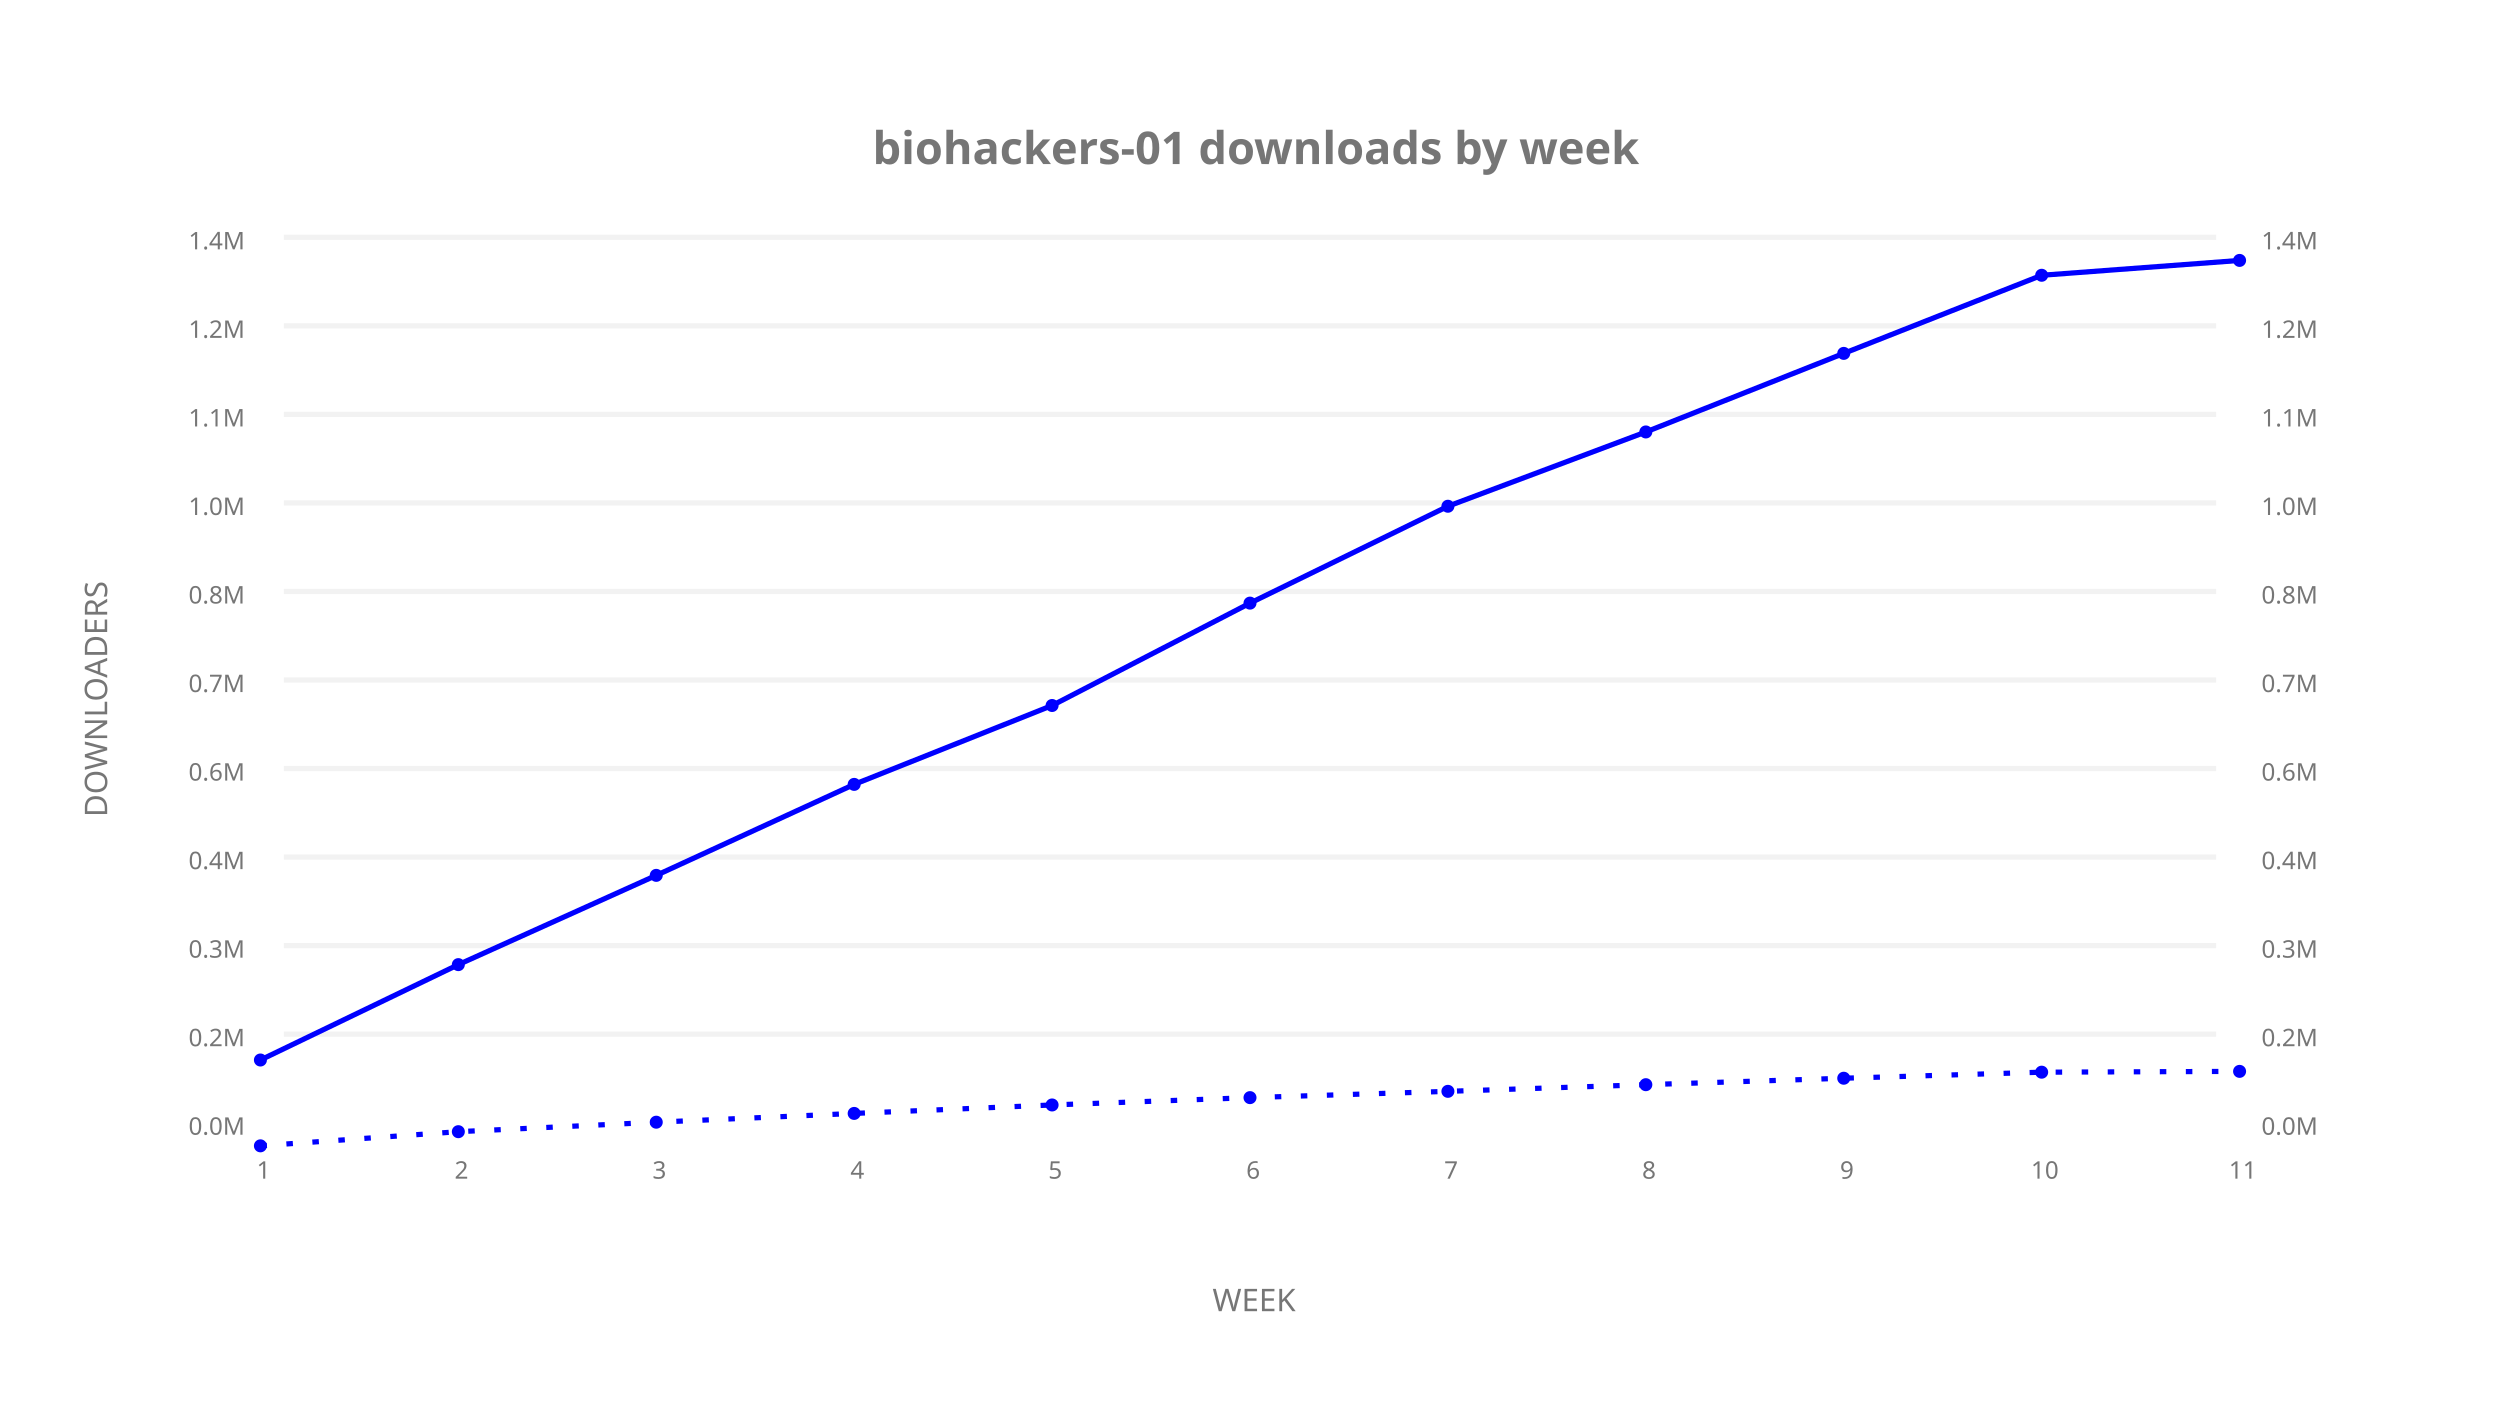
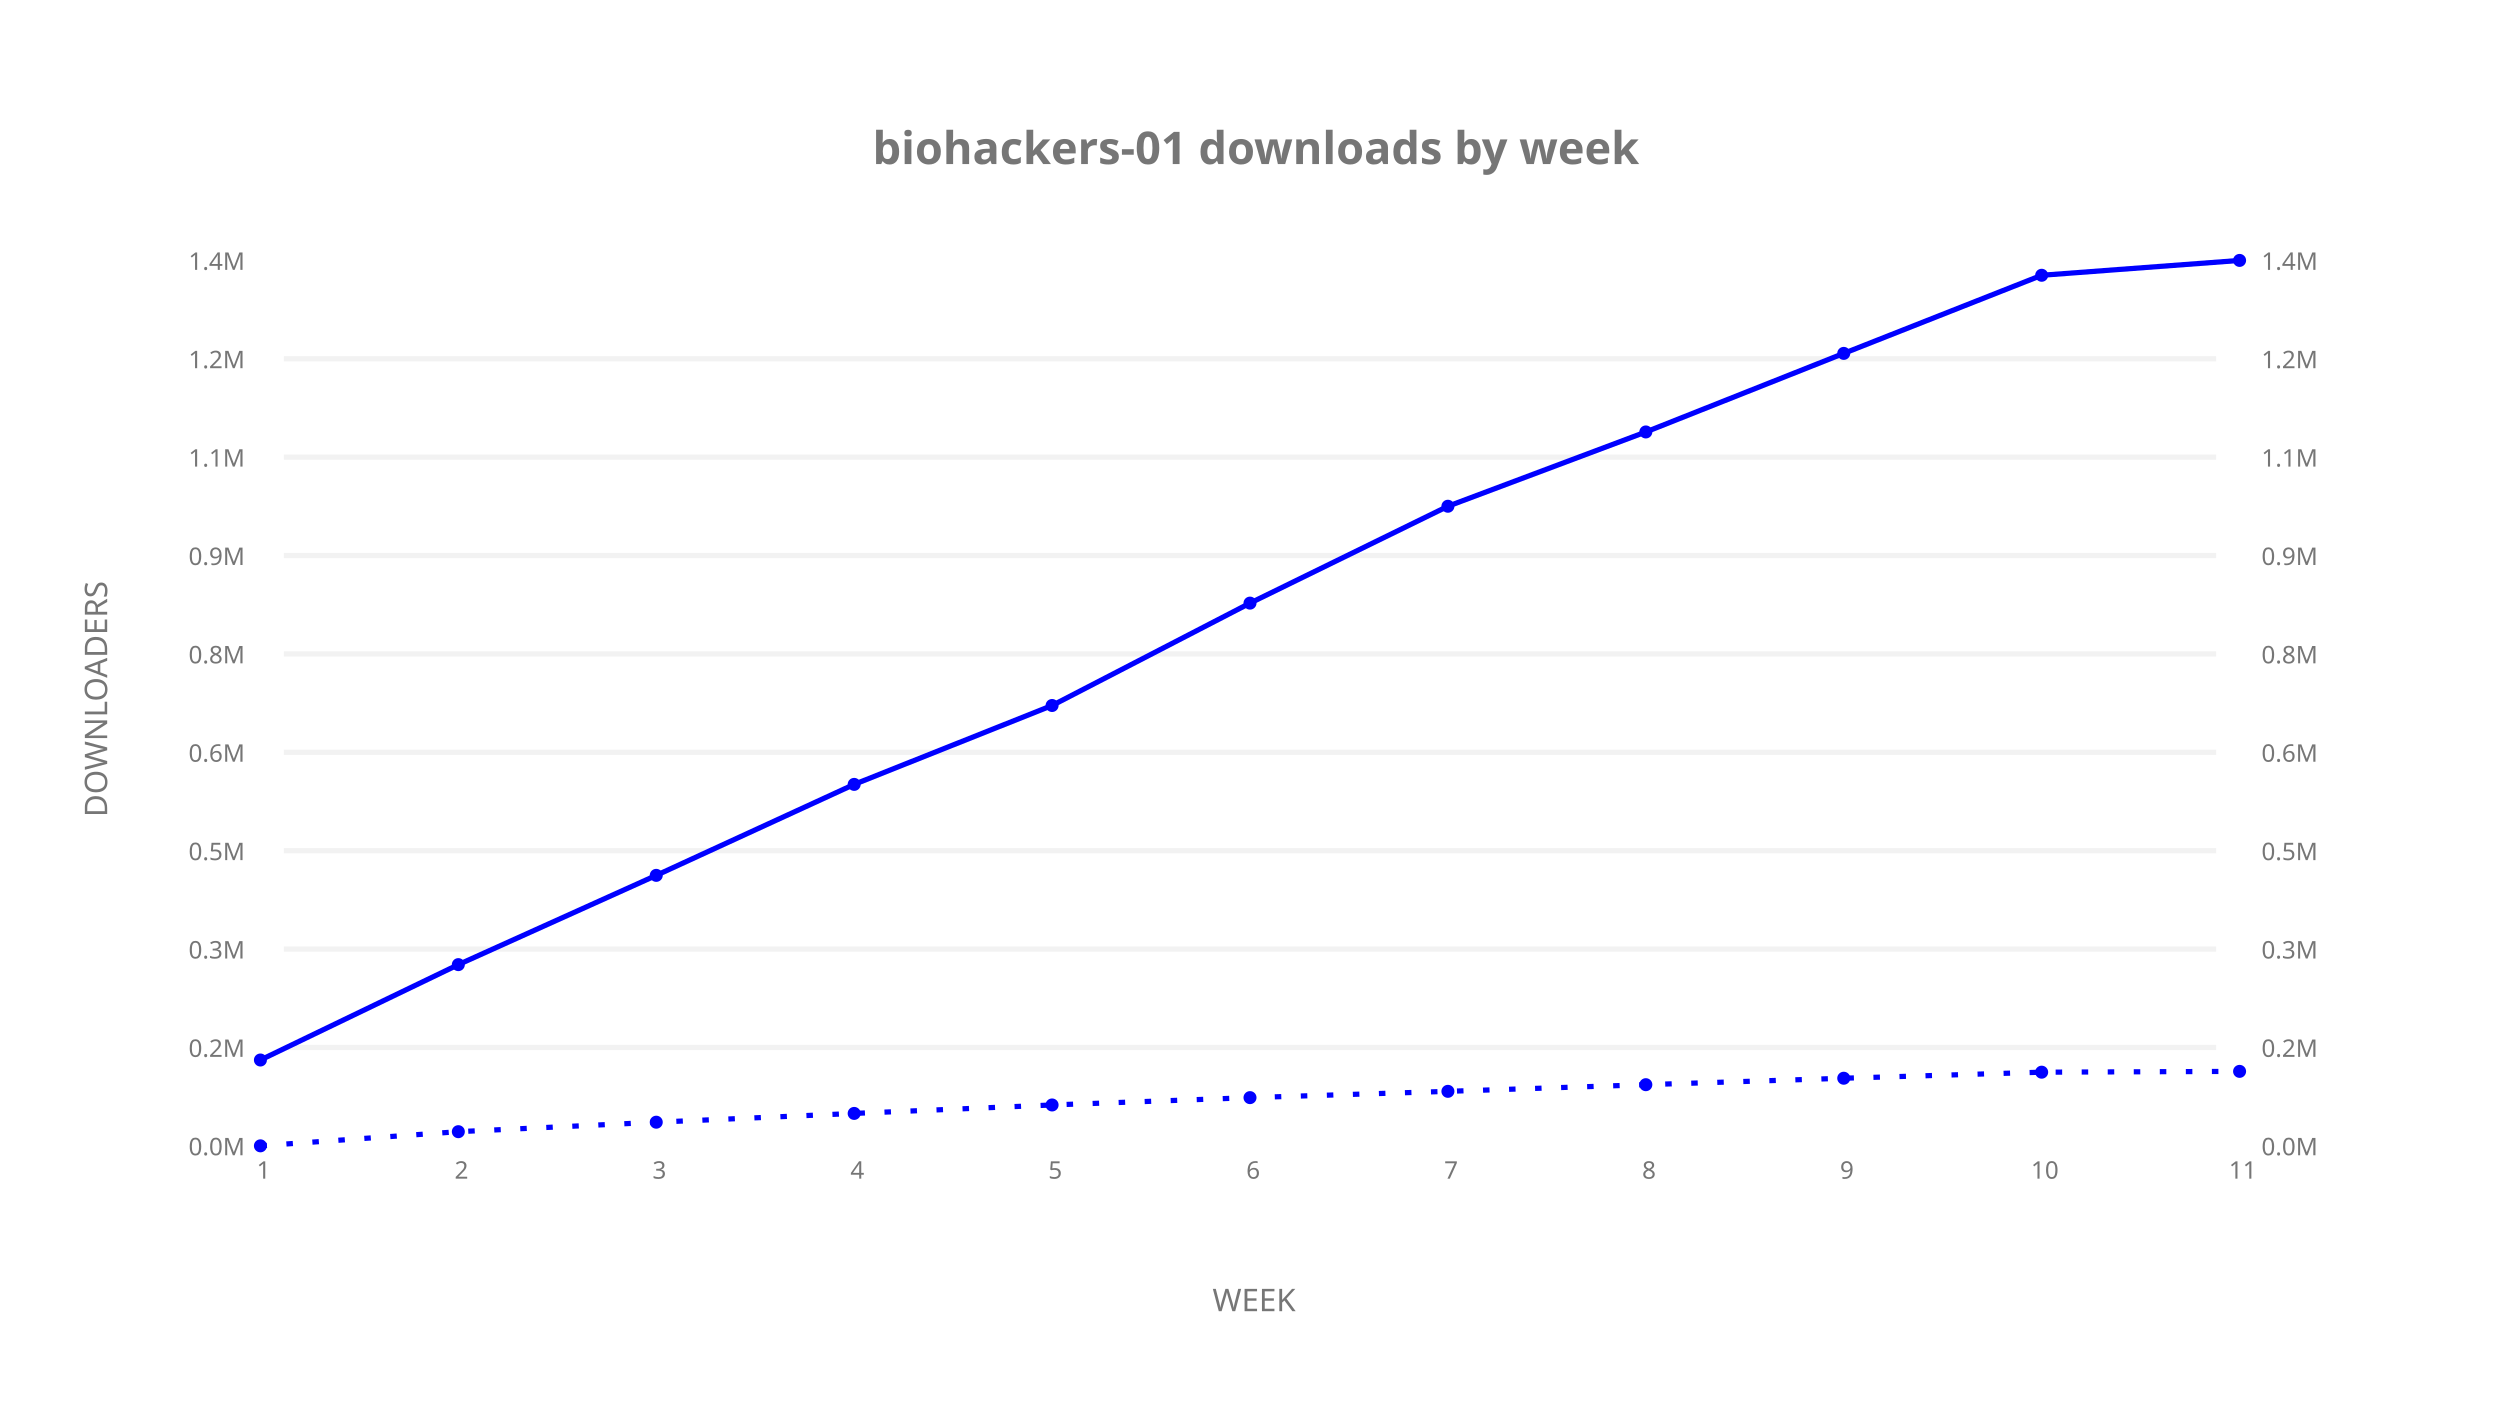
<svg xmlns="http://www.w3.org/2000/svg" xml:space="preserve" id="biohackers-01-downloads-by-week-biohackers-01-week" x="0px" y="0px" width="1920px" height="1080px" viewBox="0 0 1920 1080" enable-background="new 0 0 1920 1080" role="img">
  <g id="annotations">
    <text x="960" y="126" font-family="Atkinson Hyperlegible" font-size="26pt" text-anchor="middle" text-align="center" font-weight="600" font-style="normal" style="fill:rgb(118,118,118); fill-opacity:1; stroke:rgb(118,118,118); stroke-opacity:0; stroke-width:0.5"> biohackers-01 downloads by week</text>
    <g id="axes-lines">
      <text x="960" y="1007" font-family="Atkinson Hyperlegible" font-size="18pt" text-anchor="middle" text-align="center" font-weight="500" font-style="normal" style="fill:rgb(118,118,118); fill-opacity:1; stroke:rgb(118,118,118); stroke-opacity:0; stroke-width:0.5"> WEEK</text>
      <text x="73" y="540" font-family="Atkinson Hyperlegible" font-size="18pt" text-anchor="middle" text-align="center" dominant-baseline="central" font-weight="500" font-style="normal" style="fill:rgb(118,118,118); fill-opacity:1; stroke:rgb(118,118,118); stroke-opacity:0; stroke-width:0.5" transform="rotate(-90,73,540)"> DOWNLOADERS</text>
    </g>
    <g id="tic-y-label-lines">
-       <line x1="218" y1="794.254" x2="1702" y2="794.254" style="fill:rgb(0,0,255); fill-opacity:0; stroke:rgb(242,242,242); stroke-opacity:1; stroke-width:4" />
-       <line x1="218" y1="726.254" x2="1702" y2="726.254" style="fill:rgb(0,0,255); fill-opacity:0; stroke:rgb(242,242,242); stroke-opacity:1; stroke-width:4" />
-       <line x1="218" y1="658.254" x2="1702" y2="658.254" style="fill:rgb(0,0,255); fill-opacity:0; stroke:rgb(242,242,242); stroke-opacity:1; stroke-width:4" />
-       <line x1="218" y1="590.254" x2="1702" y2="590.254" style="fill:rgb(0,0,255); fill-opacity:0; stroke:rgb(242,242,242); stroke-opacity:1; stroke-width:4" />
-       <line x1="218" y1="522.254" x2="1702" y2="522.254" style="fill:rgb(0,0,255); fill-opacity:0; stroke:rgb(242,242,242); stroke-opacity:1; stroke-width:4" />
-       <line x1="218" y1="454.254" x2="1702" y2="454.254" style="fill:rgb(0,0,255); fill-opacity:0; stroke:rgb(242,242,242); stroke-opacity:1; stroke-width:4" />
-       <line x1="218" y1="386.254" x2="1702" y2="386.254" style="fill:rgb(0,0,255); fill-opacity:0; stroke:rgb(242,242,242); stroke-opacity:1; stroke-width:4" />
-       <line x1="218" y1="318.254" x2="1702" y2="318.254" style="fill:rgb(0,0,255); fill-opacity:0; stroke:rgb(242,242,242); stroke-opacity:1; stroke-width:4" />
-       <line x1="218" y1="250.254" x2="1702" y2="250.254" style="fill:rgb(0,0,255); fill-opacity:0; stroke:rgb(242,242,242); stroke-opacity:1; stroke-width:4" />
-       <line x1="218" y1="182.254" x2="1702" y2="182.254" style="fill:rgb(0,0,255); fill-opacity:0; stroke:rgb(242,242,242); stroke-opacity:1; stroke-width:4" />
+       <line x1="218" y1="804.444" x2="1702" y2="804.444" style="fill:rgb(0,0,255); fill-opacity:0; stroke:rgb(242,242,242); stroke-opacity:1; stroke-width:4" />
+       <line x1="218" y1="728.889" x2="1702" y2="728.889" style="fill:rgb(0,0,255); fill-opacity:0; stroke:rgb(242,242,242); stroke-opacity:1; stroke-width:4" />
+       <line x1="218" y1="653.333" x2="1702" y2="653.333" style="fill:rgb(0,0,255); fill-opacity:0; stroke:rgb(242,242,242); stroke-opacity:1; stroke-width:4" />
+       <line x1="218" y1="577.778" x2="1702" y2="577.778" style="fill:rgb(0,0,255); fill-opacity:0; stroke:rgb(242,242,242); stroke-opacity:1; stroke-width:4" />
+       <line x1="218" y1="502.222" x2="1702" y2="502.222" style="fill:rgb(0,0,255); fill-opacity:0; stroke:rgb(242,242,242); stroke-opacity:1; stroke-width:4" />
+       <line x1="218" y1="426.667" x2="1702" y2="426.667" style="fill:rgb(0,0,255); fill-opacity:0; stroke:rgb(242,242,242); stroke-opacity:1; stroke-width:4" />
+       <line x1="218" y1="351.111" x2="1702" y2="351.111" style="fill:rgb(0,0,255); fill-opacity:0; stroke:rgb(242,242,242); stroke-opacity:1; stroke-width:4" />
+       <line x1="218" y1="275.556" x2="1702" y2="275.556" style="fill:rgb(0,0,255); fill-opacity:0; stroke:rgb(242,242,242); stroke-opacity:1; stroke-width:4" />
    </g>
    <g id="tic-x-labels">
      <text x="200" y="898" font-family="Atkinson Hyperlegible" font-size="14pt" text-anchor="middle" text-align="center" dominant-baseline="central" font-weight="400" font-style="normal" style="fill:rgb(118,118,118); fill-opacity:1; stroke:rgb(118,118,118); stroke-opacity:0; stroke-width:0.5"> 1</text>
      <text x="352" y="898" font-family="Atkinson Hyperlegible" font-size="14pt" text-anchor="middle" text-align="center" dominant-baseline="central" font-weight="400" font-style="normal" style="fill:rgb(118,118,118); fill-opacity:1; stroke:rgb(118,118,118); stroke-opacity:0; stroke-width:0.5"> 2</text>
      <text x="504" y="898" font-family="Atkinson Hyperlegible" font-size="14pt" text-anchor="middle" text-align="center" dominant-baseline="central" font-weight="400" font-style="normal" style="fill:rgb(118,118,118); fill-opacity:1; stroke:rgb(118,118,118); stroke-opacity:0; stroke-width:0.5"> 3</text>
      <text x="656" y="898" font-family="Atkinson Hyperlegible" font-size="14pt" text-anchor="middle" text-align="center" dominant-baseline="central" font-weight="400" font-style="normal" style="fill:rgb(118,118,118); fill-opacity:1; stroke:rgb(118,118,118); stroke-opacity:0; stroke-width:0.5"> 4</text>
      <text x="808" y="898" font-family="Atkinson Hyperlegible" font-size="14pt" text-anchor="middle" text-align="center" dominant-baseline="central" font-weight="400" font-style="normal" style="fill:rgb(118,118,118); fill-opacity:1; stroke:rgb(118,118,118); stroke-opacity:0; stroke-width:0.5"> 5</text>
      <text x="960" y="898" font-family="Atkinson Hyperlegible" font-size="14pt" text-anchor="middle" text-align="center" dominant-baseline="central" font-weight="400" font-style="normal" style="fill:rgb(118,118,118); fill-opacity:1; stroke:rgb(118,118,118); stroke-opacity:0; stroke-width:0.5"> 6</text>
      <text x="1112" y="898" font-family="Atkinson Hyperlegible" font-size="14pt" text-anchor="middle" text-align="center" dominant-baseline="central" font-weight="400" font-style="normal" style="fill:rgb(118,118,118); fill-opacity:1; stroke:rgb(118,118,118); stroke-opacity:0; stroke-width:0.5"> 7</text>
      <text x="1264" y="898" font-family="Atkinson Hyperlegible" font-size="14pt" text-anchor="middle" text-align="center" dominant-baseline="central" font-weight="400" font-style="normal" style="fill:rgb(118,118,118); fill-opacity:1; stroke:rgb(118,118,118); stroke-opacity:0; stroke-width:0.5"> 8</text>
      <text x="1416" y="898" font-family="Atkinson Hyperlegible" font-size="14pt" text-anchor="middle" text-align="center" dominant-baseline="central" font-weight="400" font-style="normal" style="fill:rgb(118,118,118); fill-opacity:1; stroke:rgb(118,118,118); stroke-opacity:0; stroke-width:0.5"> 9</text>
      <text x="1568" y="898" font-family="Atkinson Hyperlegible" font-size="14pt" text-anchor="middle" text-align="center" dominant-baseline="central" font-weight="400" font-style="normal" style="fill:rgb(118,118,118); fill-opacity:1; stroke:rgb(118,118,118); stroke-opacity:0; stroke-width:0.5"> 10</text>
      <text x="1720" y="898" font-family="Atkinson Hyperlegible" font-size="14pt" text-anchor="middle" text-align="center" dominant-baseline="central" font-weight="400" font-style="normal" style="fill:rgb(118,118,118); fill-opacity:1; stroke:rgb(118,118,118); stroke-opacity:0; stroke-width:0.5"> 11</text>
    </g>
    <g id="tic-y-labels">
-       <text x="164" y="864.254" font-family="Atkinson Hyperlegible" font-size="14pt" text-anchor="middle" text-align="center" dominant-baseline="central" font-weight="400" font-style="normal" style="fill:rgb(118,118,118); fill-opacity:1; stroke:rgb(118,118,118); stroke-opacity:0; stroke-width:0.5"> 0.0M</text>
-       <text x="1756" y="864.254" font-family="Atkinson Hyperlegible" font-size="14pt" text-anchor="middle" text-align="center" dominant-baseline="central" font-weight="400" font-style="normal" style="fill:rgb(118,118,118); fill-opacity:1; stroke:rgb(118,118,118); stroke-opacity:0; stroke-width:0.5"> 0.0M</text>
-       <text x="164" y="796.254" font-family="Atkinson Hyperlegible" font-size="14pt" text-anchor="middle" text-align="center" dominant-baseline="central" font-weight="400" font-style="normal" style="fill:rgb(118,118,118); fill-opacity:1; stroke:rgb(118,118,118); stroke-opacity:0; stroke-width:0.5"> 0.2M</text>
-       <text x="1756" y="796.254" font-family="Atkinson Hyperlegible" font-size="14pt" text-anchor="middle" text-align="center" dominant-baseline="central" font-weight="400" font-style="normal" style="fill:rgb(118,118,118); fill-opacity:1; stroke:rgb(118,118,118); stroke-opacity:0; stroke-width:0.5"> 0.2M</text>
-       <text x="164" y="728.254" font-family="Atkinson Hyperlegible" font-size="14pt" text-anchor="middle" text-align="center" dominant-baseline="central" font-weight="400" font-style="normal" style="fill:rgb(118,118,118); fill-opacity:1; stroke:rgb(118,118,118); stroke-opacity:0; stroke-width:0.5"> 0.3M</text>
-       <text x="1756" y="728.254" font-family="Atkinson Hyperlegible" font-size="14pt" text-anchor="middle" text-align="center" dominant-baseline="central" font-weight="400" font-style="normal" style="fill:rgb(118,118,118); fill-opacity:1; stroke:rgb(118,118,118); stroke-opacity:0; stroke-width:0.5"> 0.3M</text>
-       <text x="164" y="660.254" font-family="Atkinson Hyperlegible" font-size="14pt" text-anchor="middle" text-align="center" dominant-baseline="central" font-weight="400" font-style="normal" style="fill:rgb(118,118,118); fill-opacity:1; stroke:rgb(118,118,118); stroke-opacity:0; stroke-width:0.5"> 0.4M</text>
-       <text x="1756" y="660.254" font-family="Atkinson Hyperlegible" font-size="14pt" text-anchor="middle" text-align="center" dominant-baseline="central" font-weight="400" font-style="normal" style="fill:rgb(118,118,118); fill-opacity:1; stroke:rgb(118,118,118); stroke-opacity:0; stroke-width:0.5"> 0.4M</text>
-       <text x="164" y="592.254" font-family="Atkinson Hyperlegible" font-size="14pt" text-anchor="middle" text-align="center" dominant-baseline="central" font-weight="400" font-style="normal" style="fill:rgb(118,118,118); fill-opacity:1; stroke:rgb(118,118,118); stroke-opacity:0; stroke-width:0.5"> 0.6M</text>
-       <text x="1756" y="592.254" font-family="Atkinson Hyperlegible" font-size="14pt" text-anchor="middle" text-align="center" dominant-baseline="central" font-weight="400" font-style="normal" style="fill:rgb(118,118,118); fill-opacity:1; stroke:rgb(118,118,118); stroke-opacity:0; stroke-width:0.5"> 0.6M</text>
-       <text x="164" y="524.254" font-family="Atkinson Hyperlegible" font-size="14pt" text-anchor="middle" text-align="center" dominant-baseline="central" font-weight="400" font-style="normal" style="fill:rgb(118,118,118); fill-opacity:1; stroke:rgb(118,118,118); stroke-opacity:0; stroke-width:0.5"> 0.7M</text>
-       <text x="1756" y="524.254" font-family="Atkinson Hyperlegible" font-size="14pt" text-anchor="middle" text-align="center" dominant-baseline="central" font-weight="400" font-style="normal" style="fill:rgb(118,118,118); fill-opacity:1; stroke:rgb(118,118,118); stroke-opacity:0; stroke-width:0.5"> 0.7M</text>
-       <text x="164" y="456.254" font-family="Atkinson Hyperlegible" font-size="14pt" text-anchor="middle" text-align="center" dominant-baseline="central" font-weight="400" font-style="normal" style="fill:rgb(118,118,118); fill-opacity:1; stroke:rgb(118,118,118); stroke-opacity:0; stroke-width:0.5"> 0.8M</text>
-       <text x="1756" y="456.254" font-family="Atkinson Hyperlegible" font-size="14pt" text-anchor="middle" text-align="center" dominant-baseline="central" font-weight="400" font-style="normal" style="fill:rgb(118,118,118); fill-opacity:1; stroke:rgb(118,118,118); stroke-opacity:0; stroke-width:0.5"> 0.8M</text>
-       <text x="164" y="388.254" font-family="Atkinson Hyperlegible" font-size="14pt" text-anchor="middle" text-align="center" dominant-baseline="central" font-weight="400" font-style="normal" style="fill:rgb(118,118,118); fill-opacity:1; stroke:rgb(118,118,118); stroke-opacity:0; stroke-width:0.5"> 1.0M</text>
-       <text x="1756" y="388.254" font-family="Atkinson Hyperlegible" font-size="14pt" text-anchor="middle" text-align="center" dominant-baseline="central" font-weight="400" font-style="normal" style="fill:rgb(118,118,118); fill-opacity:1; stroke:rgb(118,118,118); stroke-opacity:0; stroke-width:0.5"> 1.0M</text>
-       <text x="164" y="320.254" font-family="Atkinson Hyperlegible" font-size="14pt" text-anchor="middle" text-align="center" dominant-baseline="central" font-weight="400" font-style="normal" style="fill:rgb(118,118,118); fill-opacity:1; stroke:rgb(118,118,118); stroke-opacity:0; stroke-width:0.5"> 1.1M</text>
-       <text x="1756" y="320.254" font-family="Atkinson Hyperlegible" font-size="14pt" text-anchor="middle" text-align="center" dominant-baseline="central" font-weight="400" font-style="normal" style="fill:rgb(118,118,118); fill-opacity:1; stroke:rgb(118,118,118); stroke-opacity:0; stroke-width:0.5"> 1.1M</text>
-       <text x="164" y="252.254" font-family="Atkinson Hyperlegible" font-size="14pt" text-anchor="middle" text-align="center" dominant-baseline="central" font-weight="400" font-style="normal" style="fill:rgb(118,118,118); fill-opacity:1; stroke:rgb(118,118,118); stroke-opacity:0; stroke-width:0.5"> 1.2M</text>
-       <text x="1756" y="252.254" font-family="Atkinson Hyperlegible" font-size="14pt" text-anchor="middle" text-align="center" dominant-baseline="central" font-weight="400" font-style="normal" style="fill:rgb(118,118,118); fill-opacity:1; stroke:rgb(118,118,118); stroke-opacity:0; stroke-width:0.5"> 1.2M</text>
-       <text x="164" y="184.254" font-family="Atkinson Hyperlegible" font-size="14pt" text-anchor="middle" text-align="center" dominant-baseline="central" font-weight="400" font-style="normal" style="fill:rgb(118,118,118); fill-opacity:1; stroke:rgb(118,118,118); stroke-opacity:0; stroke-width:0.5"> 1.4M</text>
-       <text x="1756" y="184.254" font-family="Atkinson Hyperlegible" font-size="14pt" text-anchor="middle" text-align="center" dominant-baseline="central" font-weight="400" font-style="normal" style="fill:rgb(118,118,118); fill-opacity:1; stroke:rgb(118,118,118); stroke-opacity:0; stroke-width:0.5"> 1.4M</text>
+       <text x="164" y="880" font-family="Atkinson Hyperlegible" font-size="14pt" text-anchor="middle" text-align="center" dominant-baseline="central" font-weight="400" font-style="normal" style="fill:rgb(118,118,118); fill-opacity:1; stroke:rgb(118,118,118); stroke-opacity:0; stroke-width:0.5"> 0.0M</text>
+       <text x="1756" y="880" font-family="Atkinson Hyperlegible" font-size="14pt" text-anchor="middle" text-align="center" dominant-baseline="central" font-weight="400" font-style="normal" style="fill:rgb(118,118,118); fill-opacity:1; stroke:rgb(118,118,118); stroke-opacity:0; stroke-width:0.5"> 0.0M</text>
+       <text x="164" y="804.444" font-family="Atkinson Hyperlegible" font-size="14pt" text-anchor="middle" text-align="center" dominant-baseline="central" font-weight="400" font-style="normal" style="fill:rgb(118,118,118); fill-opacity:1; stroke:rgb(118,118,118); stroke-opacity:0; stroke-width:0.5"> 0.2M</text>
+       <text x="1756" y="804.444" font-family="Atkinson Hyperlegible" font-size="14pt" text-anchor="middle" text-align="center" dominant-baseline="central" font-weight="400" font-style="normal" style="fill:rgb(118,118,118); fill-opacity:1; stroke:rgb(118,118,118); stroke-opacity:0; stroke-width:0.5"> 0.2M</text>
+       <text x="164" y="728.889" font-family="Atkinson Hyperlegible" font-size="14pt" text-anchor="middle" text-align="center" dominant-baseline="central" font-weight="400" font-style="normal" style="fill:rgb(118,118,118); fill-opacity:1; stroke:rgb(118,118,118); stroke-opacity:0; stroke-width:0.5"> 0.3M</text>
+       <text x="1756" y="728.889" font-family="Atkinson Hyperlegible" font-size="14pt" text-anchor="middle" text-align="center" dominant-baseline="central" font-weight="400" font-style="normal" style="fill:rgb(118,118,118); fill-opacity:1; stroke:rgb(118,118,118); stroke-opacity:0; stroke-width:0.5"> 0.3M</text>
+       <text x="164" y="653.333" font-family="Atkinson Hyperlegible" font-size="14pt" text-anchor="middle" text-align="center" dominant-baseline="central" font-weight="400" font-style="normal" style="fill:rgb(118,118,118); fill-opacity:1; stroke:rgb(118,118,118); stroke-opacity:0; stroke-width:0.5"> 0.5M</text>
+       <text x="1756" y="653.333" font-family="Atkinson Hyperlegible" font-size="14pt" text-anchor="middle" text-align="center" dominant-baseline="central" font-weight="400" font-style="normal" style="fill:rgb(118,118,118); fill-opacity:1; stroke:rgb(118,118,118); stroke-opacity:0; stroke-width:0.5"> 0.5M</text>
+       <text x="164" y="577.778" font-family="Atkinson Hyperlegible" font-size="14pt" text-anchor="middle" text-align="center" dominant-baseline="central" font-weight="400" font-style="normal" style="fill:rgb(118,118,118); fill-opacity:1; stroke:rgb(118,118,118); stroke-opacity:0; stroke-width:0.5"> 0.6M</text>
+       <text x="1756" y="577.778" font-family="Atkinson Hyperlegible" font-size="14pt" text-anchor="middle" text-align="center" dominant-baseline="central" font-weight="400" font-style="normal" style="fill:rgb(118,118,118); fill-opacity:1; stroke:rgb(118,118,118); stroke-opacity:0; stroke-width:0.5"> 0.6M</text>
+       <text x="164" y="502.222" font-family="Atkinson Hyperlegible" font-size="14pt" text-anchor="middle" text-align="center" dominant-baseline="central" font-weight="400" font-style="normal" style="fill:rgb(118,118,118); fill-opacity:1; stroke:rgb(118,118,118); stroke-opacity:0; stroke-width:0.5"> 0.8M</text>
+       <text x="1756" y="502.222" font-family="Atkinson Hyperlegible" font-size="14pt" text-anchor="middle" text-align="center" dominant-baseline="central" font-weight="400" font-style="normal" style="fill:rgb(118,118,118); fill-opacity:1; stroke:rgb(118,118,118); stroke-opacity:0; stroke-width:0.5"> 0.8M</text>
+       <text x="164" y="426.667" font-family="Atkinson Hyperlegible" font-size="14pt" text-anchor="middle" text-align="center" dominant-baseline="central" font-weight="400" font-style="normal" style="fill:rgb(118,118,118); fill-opacity:1; stroke:rgb(118,118,118); stroke-opacity:0; stroke-width:0.5"> 0.9M</text>
+       <text x="1756" y="426.667" font-family="Atkinson Hyperlegible" font-size="14pt" text-anchor="middle" text-align="center" dominant-baseline="central" font-weight="400" font-style="normal" style="fill:rgb(118,118,118); fill-opacity:1; stroke:rgb(118,118,118); stroke-opacity:0; stroke-width:0.5"> 0.9M</text>
+       <text x="164" y="351.111" font-family="Atkinson Hyperlegible" font-size="14pt" text-anchor="middle" text-align="center" dominant-baseline="central" font-weight="400" font-style="normal" style="fill:rgb(118,118,118); fill-opacity:1; stroke:rgb(118,118,118); stroke-opacity:0; stroke-width:0.5"> 1.1M</text>
+       <text x="1756" y="351.111" font-family="Atkinson Hyperlegible" font-size="14pt" text-anchor="middle" text-align="center" dominant-baseline="central" font-weight="400" font-style="normal" style="fill:rgb(118,118,118); fill-opacity:1; stroke:rgb(118,118,118); stroke-opacity:0; stroke-width:0.5"> 1.1M</text>
+       <text x="164" y="275.556" font-family="Atkinson Hyperlegible" font-size="14pt" text-anchor="middle" text-align="center" dominant-baseline="central" font-weight="400" font-style="normal" style="fill:rgb(118,118,118); fill-opacity:1; stroke:rgb(118,118,118); stroke-opacity:0; stroke-width:0.5"> 1.2M</text>
+       <text x="1756" y="275.556" font-family="Atkinson Hyperlegible" font-size="14pt" text-anchor="middle" text-align="center" dominant-baseline="central" font-weight="400" font-style="normal" style="fill:rgb(118,118,118); fill-opacity:1; stroke:rgb(118,118,118); stroke-opacity:0; stroke-width:0.5"> 1.2M</text>
+       <text x="164" y="200" font-family="Atkinson Hyperlegible" font-size="14pt" text-anchor="middle" text-align="center" dominant-baseline="central" font-weight="400" font-style="normal" style="fill:rgb(118,118,118); fill-opacity:1; stroke:rgb(118,118,118); stroke-opacity:0; stroke-width:0.5"> 1.4M</text>
+       <text x="1756" y="200" font-family="Atkinson Hyperlegible" font-size="14pt" text-anchor="middle" text-align="center" dominant-baseline="central" font-weight="400" font-style="normal" style="fill:rgb(118,118,118); fill-opacity:1; stroke:rgb(118,118,118); stroke-opacity:0; stroke-width:0.5"> 1.4M</text>
    </g>
  </g>
  <g id="polyline-biohackers-01 downloads by week">
    <polyline points="200,814.086 352,740.835 504,672.279 656,602.41 808,541.826 960,463.198 1112,388.8 1264,331.743 1416,271.399 1568,211.411 1720,200 " style="fill:rgb(0,0,255); fill-opacity:0; stroke:rgb(0,0,255); stroke-opacity:1; stroke-width:4" />
  </g>
  <g id="markers-biohackers-01 downloads by week">
    <circle cx="200" cy="814.087" r="5" style="fill:rgb(0,0,255); fill-opacity:1; stroke:rgb(0,0,255); stroke-opacity:0; stroke-width:4">
</circle>
    <circle cx="352" cy="740.835" r="5" style="fill:rgb(0,0,255); fill-opacity:1; stroke:rgb(0,0,255); stroke-opacity:0; stroke-width:4">
</circle>
    <circle cx="504" cy="672.279" r="5" style="fill:rgb(0,0,255); fill-opacity:1; stroke:rgb(0,0,255); stroke-opacity:0; stroke-width:4">
</circle>
    <circle cx="656" cy="602.41" r="5" style="fill:rgb(0,0,255); fill-opacity:1; stroke:rgb(0,0,255); stroke-opacity:0; stroke-width:4">
</circle>
    <circle cx="808" cy="541.826" r="5" style="fill:rgb(0,0,255); fill-opacity:1; stroke:rgb(0,0,255); stroke-opacity:0; stroke-width:4">
</circle>
    <circle cx="960" cy="463.198" r="5" style="fill:rgb(0,0,255); fill-opacity:1; stroke:rgb(0,0,255); stroke-opacity:0; stroke-width:4">
</circle>
    <circle cx="1112" cy="388.8" r="5" style="fill:rgb(0,0,255); fill-opacity:1; stroke:rgb(0,0,255); stroke-opacity:0; stroke-width:4">
</circle>
    <circle cx="1264" cy="331.743" r="5" style="fill:rgb(0,0,255); fill-opacity:1; stroke:rgb(0,0,255); stroke-opacity:0; stroke-width:4">
</circle>
    <circle cx="1416" cy="271.399" r="5" style="fill:rgb(0,0,255); fill-opacity:1; stroke:rgb(0,0,255); stroke-opacity:0; stroke-width:4">
</circle>
    <circle cx="1568" cy="211.411" r="5" style="fill:rgb(0,0,255); fill-opacity:1; stroke:rgb(0,0,255); stroke-opacity:0; stroke-width:4">
</circle>
    <circle cx="1720" cy="200" r="5" style="fill:rgb(0,0,255); fill-opacity:1; stroke:rgb(0,0,255); stroke-opacity:0; stroke-width:4">
</circle>
  </g>
  <g id="polyline-biohackers-01 downloads by week uploaders">
    <polyline points="200,880 352,869.131 504,861.851 656,855.107 808,848.615 960,842.976 1112,838.151 1264,833.035 1416,828.085 1568,823.438 1720,822.815 " stroke-dasharray="5 15" style="fill:rgb(0,0,255); fill-opacity:0; stroke:rgb(0,0,255); stroke-opacity:1; stroke-width:4" />
  </g>
  <g id="markers-biohackers-01 downloads by week uploaders">
    <circle cx="200" cy="880" r="5" style="fill:rgb(0,0,255); fill-opacity:1; stroke:rgb(0,0,255); stroke-opacity:0; stroke-width:4">
</circle>
    <circle cx="352" cy="869.131" r="5" style="fill:rgb(0,0,255); fill-opacity:1; stroke:rgb(0,0,255); stroke-opacity:0; stroke-width:4">
</circle>
    <circle cx="504" cy="861.851" r="5" style="fill:rgb(0,0,255); fill-opacity:1; stroke:rgb(0,0,255); stroke-opacity:0; stroke-width:4">
</circle>
    <circle cx="656" cy="855.107" r="5" style="fill:rgb(0,0,255); fill-opacity:1; stroke:rgb(0,0,255); stroke-opacity:0; stroke-width:4">
</circle>
    <circle cx="808" cy="848.615" r="5" style="fill:rgb(0,0,255); fill-opacity:1; stroke:rgb(0,0,255); stroke-opacity:0; stroke-width:4">
</circle>
    <circle cx="960" cy="842.976" r="5" style="fill:rgb(0,0,255); fill-opacity:1; stroke:rgb(0,0,255); stroke-opacity:0; stroke-width:4">
</circle>
    <circle cx="1112" cy="838.151" r="5" style="fill:rgb(0,0,255); fill-opacity:1; stroke:rgb(0,0,255); stroke-opacity:0; stroke-width:4">
</circle>
    <circle cx="1264" cy="833.035" r="5" style="fill:rgb(0,0,255); fill-opacity:1; stroke:rgb(0,0,255); stroke-opacity:0; stroke-width:4">
</circle>
    <circle cx="1416" cy="828.085" r="5" style="fill:rgb(0,0,255); fill-opacity:1; stroke:rgb(0,0,255); stroke-opacity:0; stroke-width:4">
</circle>
    <circle cx="1568" cy="823.438" r="5" style="fill:rgb(0,0,255); fill-opacity:1; stroke:rgb(0,0,255); stroke-opacity:0; stroke-width:4">
</circle>
    <circle cx="1720" cy="822.815" r="5" style="fill:rgb(0,0,255); fill-opacity:1; stroke:rgb(0,0,255); stroke-opacity:0; stroke-width:4">
</circle>
  </g>
</svg>
